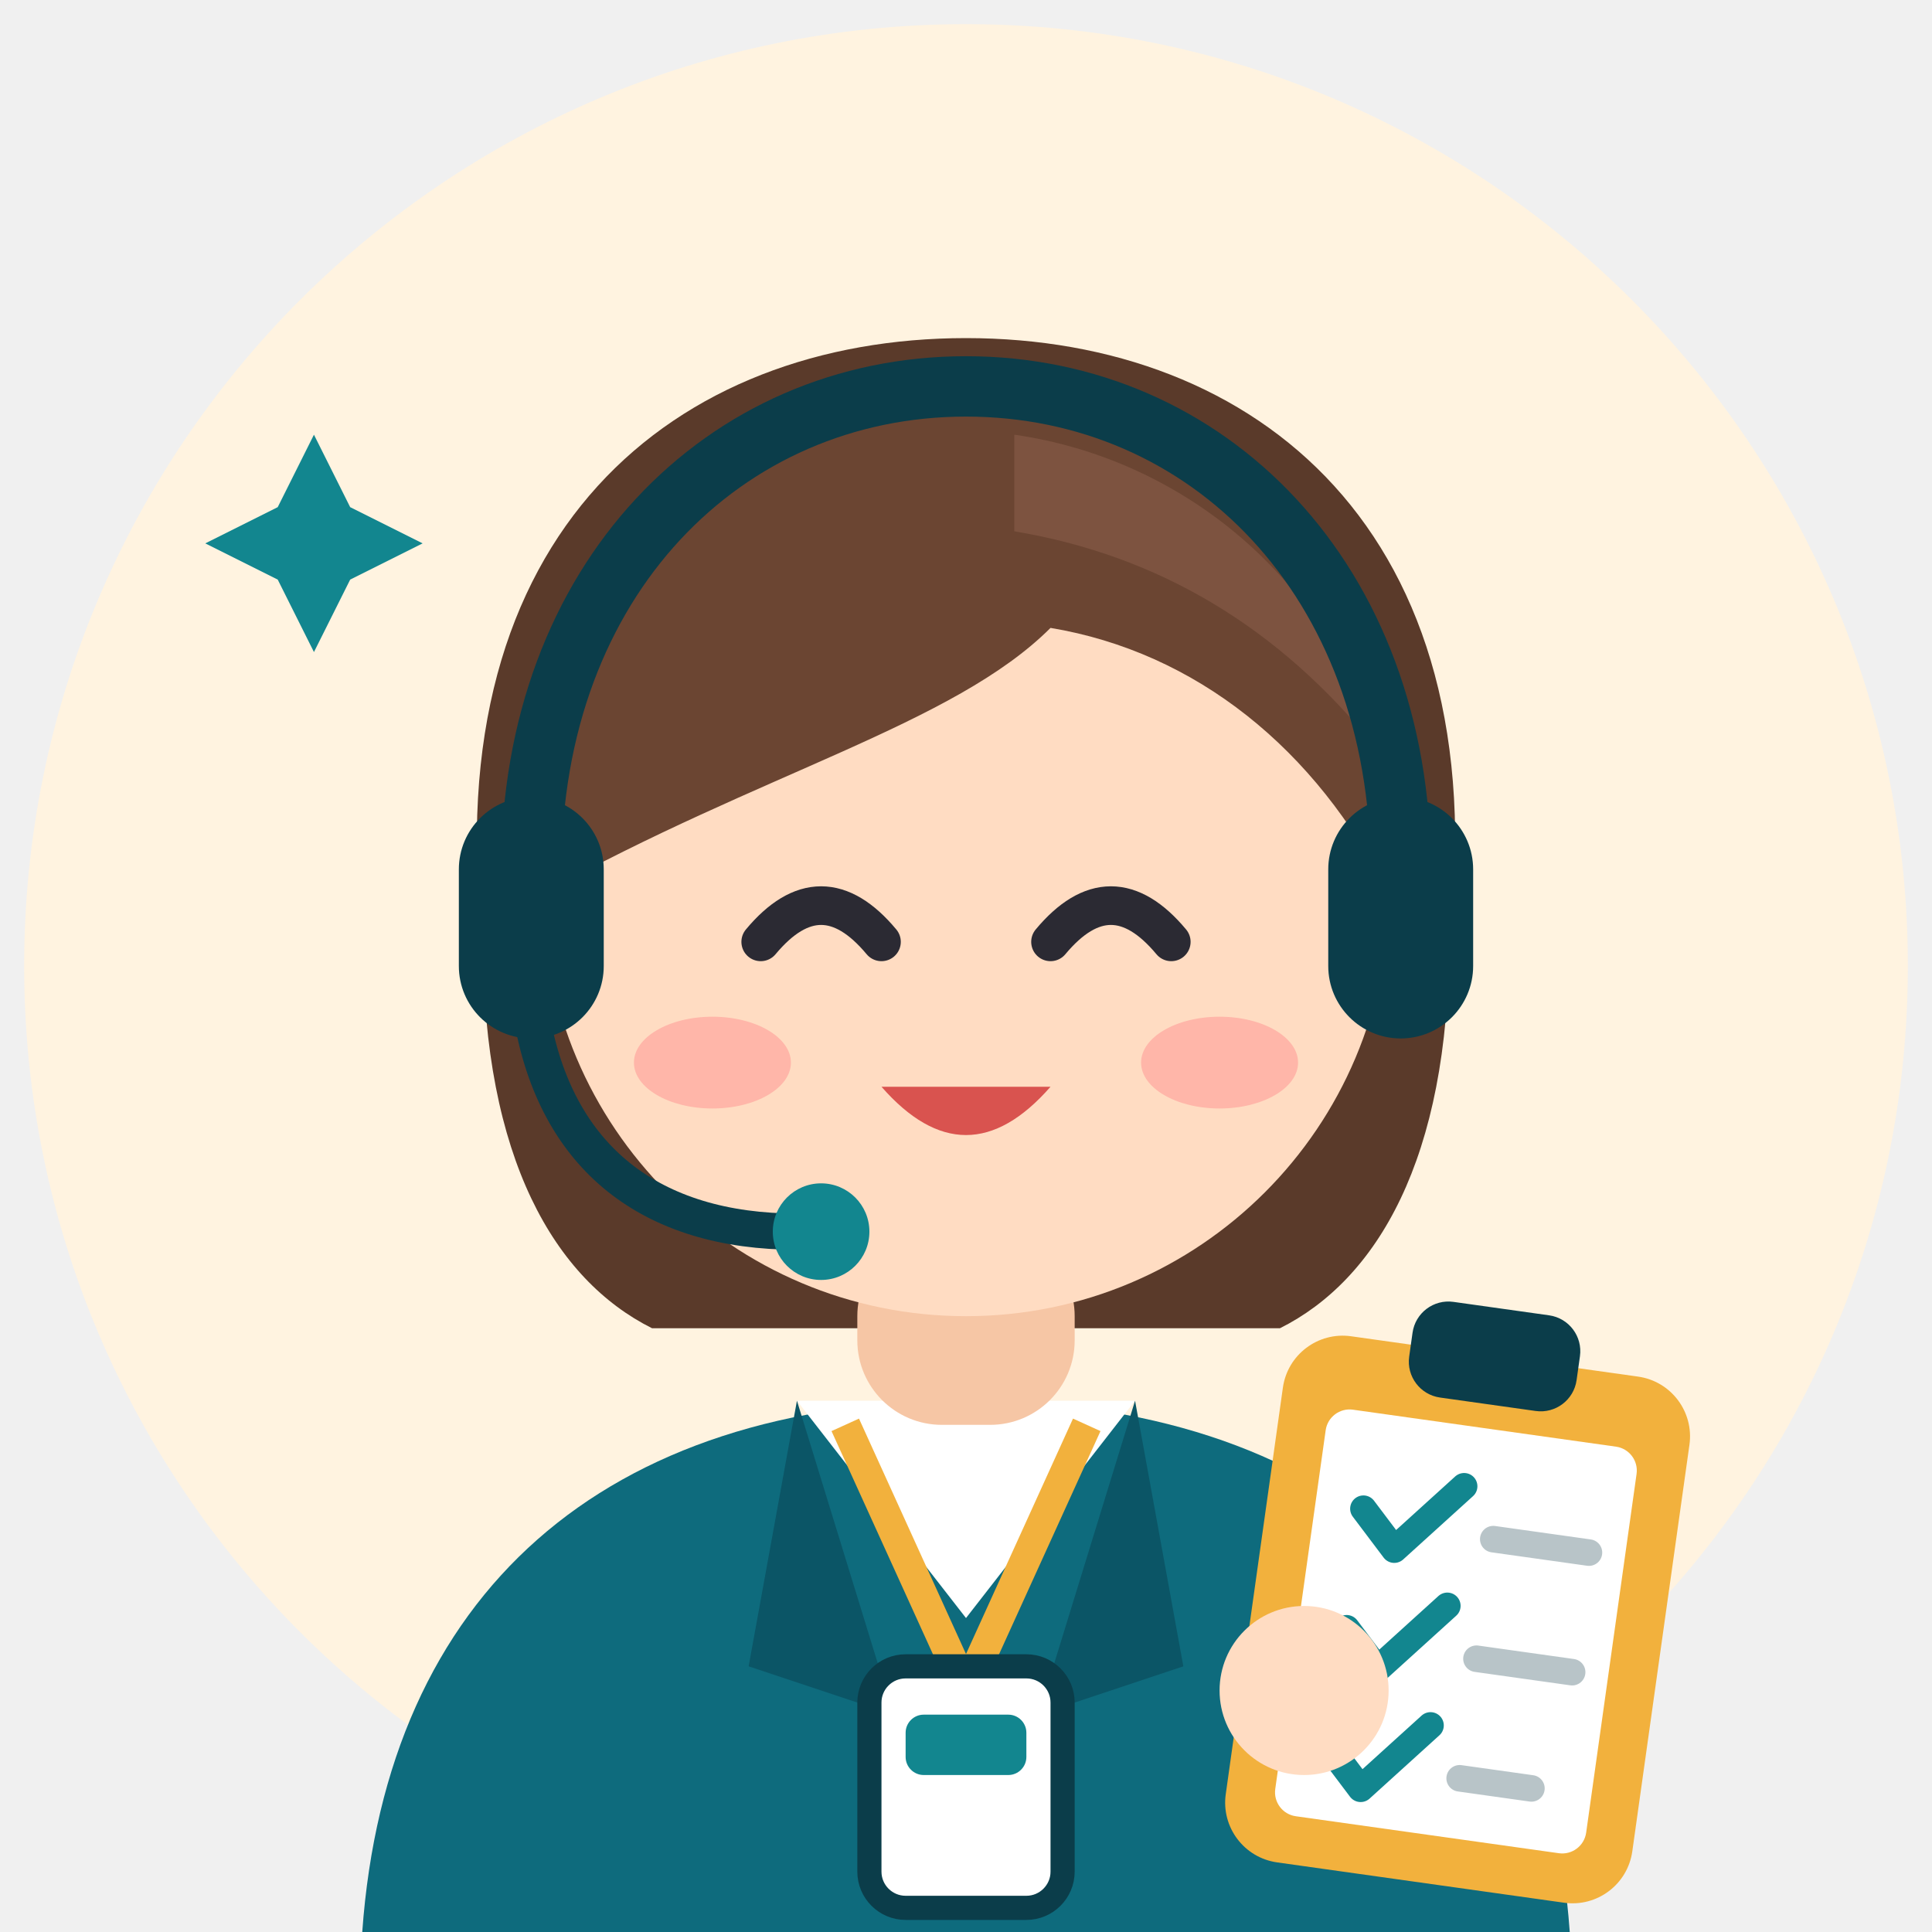
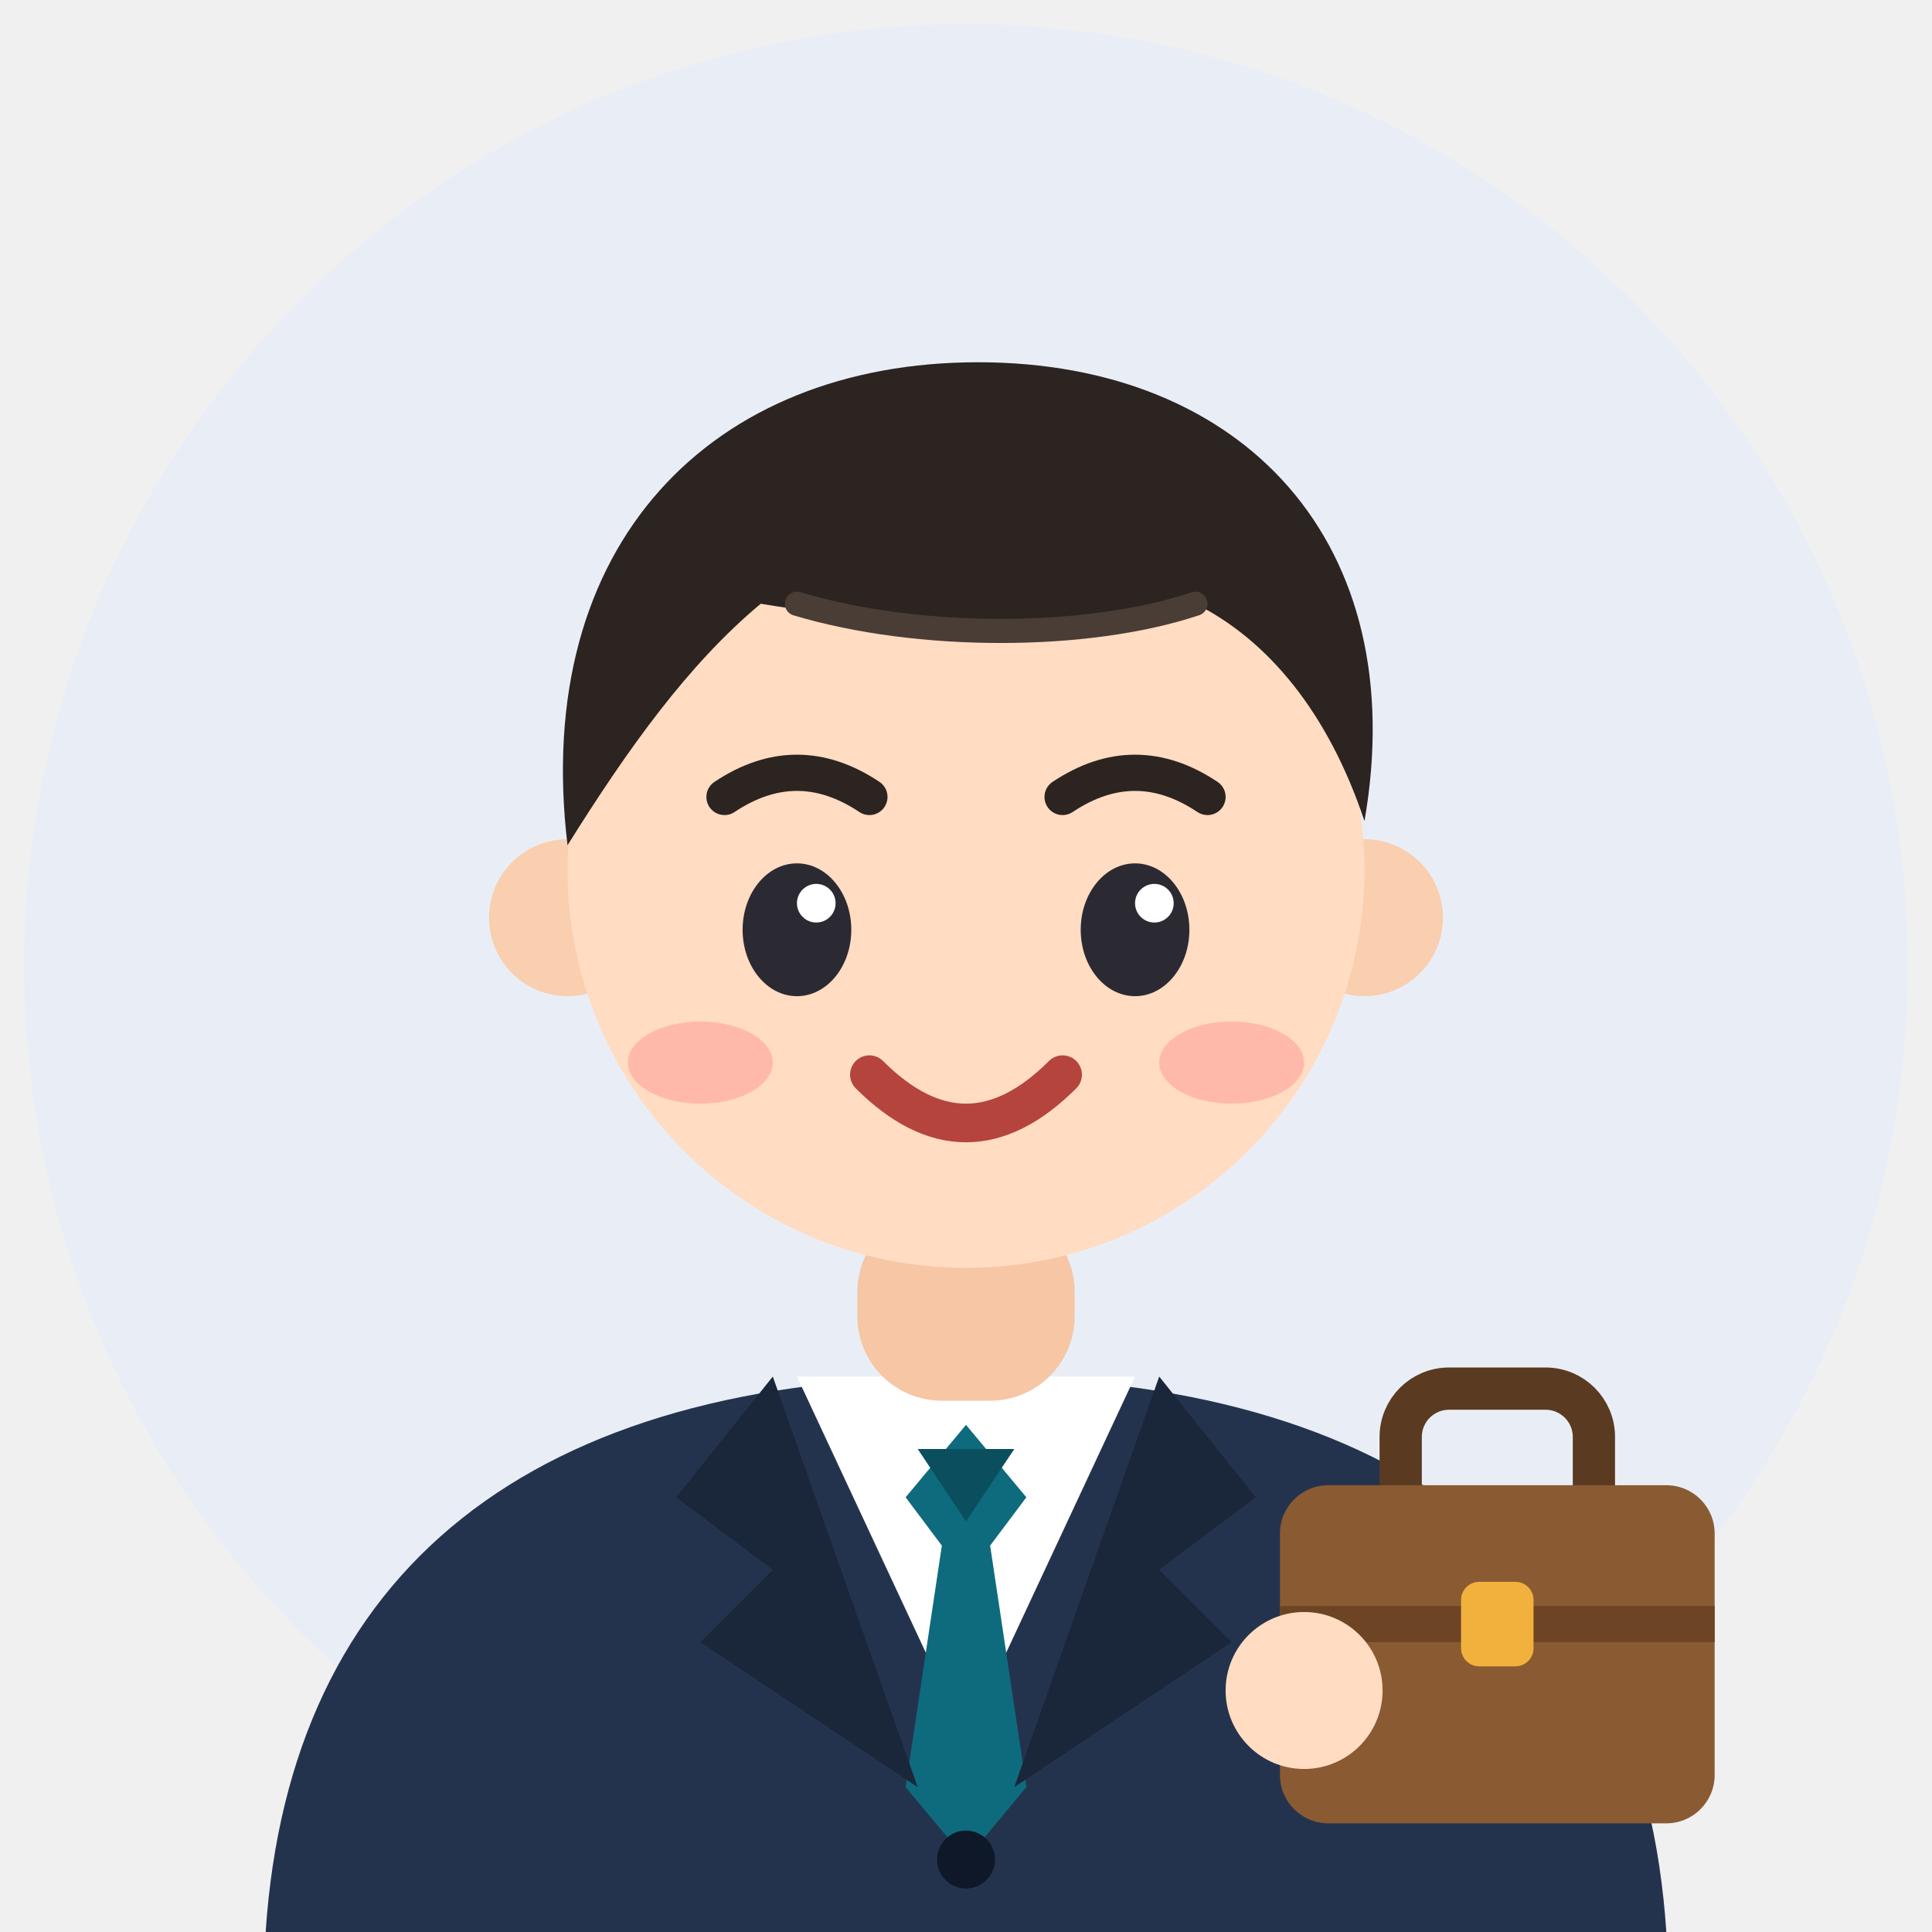
<svg xmlns="http://www.w3.org/2000/svg" viewBox="0 0 160 160" role="img" aria-label="로컬매니저">
-   <circle cx="80" cy="80" r="78" fill="#fff3e0" />
-   <path d="M40 78c-4-34 16-50 40-50s44 16 40 50c0 18-6 28-14 32H54c-8-4-14-14-14-32z" fill="#5a3a2a" />
-   <path d="M30 160c2-28 20-44 50-44s48 16 50 44z" fill="#0e6b7d" />
-   <path d="M66 116l14 18 14-18z" fill="#fff" />
-   <path d="M66 116l8 26-12-4zM94 116l-8 26 12-4z" fill="#0b5566" />
-   <path d="M70 118l10 22 10-22" stroke="#f2b13d" stroke-width="2.5" fill="none" />
-   <rect x="72" y="138" width="16" height="20" rx="3" fill="#fff" stroke="#0b3d4a" stroke-width="2" />
-   <rect x="75" y="142" width="10" height="5" rx="1.5" fill="#12868f" />
-   <rect x="71" y="102" width="18" height="16" rx="7" fill="#f6c6a5" />
-   <circle cx="80" cy="74" r="35" fill="#ffdcc2" />
-   <path d="M45 74c0-26 16-40 35-40 20 0 36 14 35 40-6-12-16-20-28-22-8 8-24 12-42 22z" fill="#6b4532" />
-   <path d="M84 36c14 2 26 12 30 26-8-10-18-16-30-18z" fill="#7d5340" />
-   <path d="M44 72c0-24 16-40 36-40s36 16 36 40" stroke="#0b3d4a" stroke-width="5" fill="none" stroke-linecap="round" />
-   <rect x="38" y="66" width="12" height="20" rx="6" fill="#0b3d4a" />
-   <rect x="110" y="66" width="12" height="20" rx="6" fill="#0b3d4a" />
-   <path d="M44 84c2 12 10 18 22 18" stroke="#0b3d4a" stroke-width="3" fill="none" stroke-linecap="round" />
-   <circle cx="68" cy="102" r="4" fill="#12868f" />
-   <path d="M63 78q5-6 10 0M87 78q5-6 10 0" stroke="#2b2a33" stroke-width="3.2" fill="none" stroke-linecap="round" />
-   <ellipse cx="59" cy="88" rx="6.5" ry="3.8" fill="#ff8f8f" opacity=".5" />
-   <ellipse cx="101" cy="88" rx="6.5" ry="3.8" fill="#ff8f8f" opacity=".5" />
-   <path d="M73 90q7 8 14 0z" fill="#d9534f" />
-   <g transform="rotate(8 120 132)">
-     <rect x="104" y="112" width="34" height="44" rx="5" fill="#f2b13d" />
-     <rect x="108" y="118" width="26" height="34" rx="2" fill="#fff" />
-     <rect x="114" y="108" width="14" height="8" rx="3" fill="#0b3d4a" />
-     <path d="M112 126l3 3 5-6M112 136l3 3 5-6M112 146l3 3 5-6" stroke="#12868f" stroke-width="2.2" fill="none" stroke-linecap="round" stroke-linejoin="round" />
-     <path d="M123 127h8M123 137h8M123 147h6" stroke="#b8c4c8" stroke-width="2.2" stroke-linecap="round" />
-   </g>
-   <circle cx="108" cy="140" r="7" fill="#ffdcc2" />
-   <path d="M26 36l3 6 6 3-6 3-3 6-3-6-6-3 6-3z" fill="#12868f" />
+   <circle cx="80" cy="80" r="78" fill="#e9eef6" />
+   <path d="M22 160c2-30 22-46 58-46s56 16 58 46z" fill="#24334d" />
+   <path d="M66 114l14 30 14-30z" fill="#fff" />
+   <path d="M80 118l-5 6 3 4-3 20 5 6 5-6-3-20 3-4z" fill="#0e6b7d" />
+   <path d="M76 120h8l-4 6z" fill="#0b4f5e" />
+   <path d="M64 114l12 34-18-12 6-6-8-6z" fill="#1a2639" />
+   <path d="M96 114l-12 34 18-12-6-6 8-6z" fill="#1a2639" />
+   <path d="M104 136l10-2-2 6h-8z" fill="#fff" />
+   <circle cx="80" cy="154" r="2.4" fill="#0f1828" />
+   <rect x="71" y="100" width="18" height="16" rx="7" fill="#f6c6a5" />
+   <circle cx="47" cy="76" r="6.5" fill="#f9cfb0" />
+   <circle cx="113" cy="76" r="6.5" fill="#f9cfb0" />
+   <circle cx="80" cy="72" r="33" fill="#ffdcc2" />
+   <path d="M47 70c-3-25 12-40 34-40 22 0 36 15 32 38-3-9-8-15-14-18-10 2-24 2-36 0-6 5-11 12-16 20z" fill="#2b2420" />
+   <path d="M66 50c10 3 24 3 33 0" stroke="#4a3d36" stroke-width="2" fill="none" stroke-linecap="round" />
+   <path d="M60 66q6-4 12 0M88 66q6-4 12 0" stroke="#2b2420" stroke-width="3" fill="none" stroke-linecap="round" />
+   <ellipse cx="66" cy="77" rx="4.5" ry="5.5" fill="#2b2a33" />
+   <ellipse cx="94" cy="77" rx="4.5" ry="5.5" fill="#2b2a33" />
+   <circle cx="67.6" cy="74.8" r="1.6" fill="#fff" />
+   <circle cx="95.6" cy="74.8" r="1.6" fill="#fff" />
+   <ellipse cx="58" cy="88" rx="6" ry="3.4" fill="#ff8f8f" opacity=".45" />
+   <ellipse cx="102" cy="88" rx="6" ry="3.4" fill="#ff8f8f" opacity=".45" />
+   <path d="M72 89q8 8 16 0" stroke="#b5443d" stroke-width="3.2" fill="none" stroke-linecap="round" />
+   <path d="M116 124v-5a4 4 0 0 1 4-4h8a4 4 0 0 1 4 4v5" stroke="#5a3a20" stroke-width="3.5" fill="none" />
+   <rect x="106" y="123" width="36" height="28" rx="4" fill="#8a5a32" />
+   <rect x="106" y="133" width="36" height="3" fill="#6e4524" />
+   <rect x="121" y="131" width="6" height="7" rx="1.5" fill="#f2b13d" />
+   <circle cx="108" cy="140" r="6.5" fill="#ffdcc2" />
</svg>
